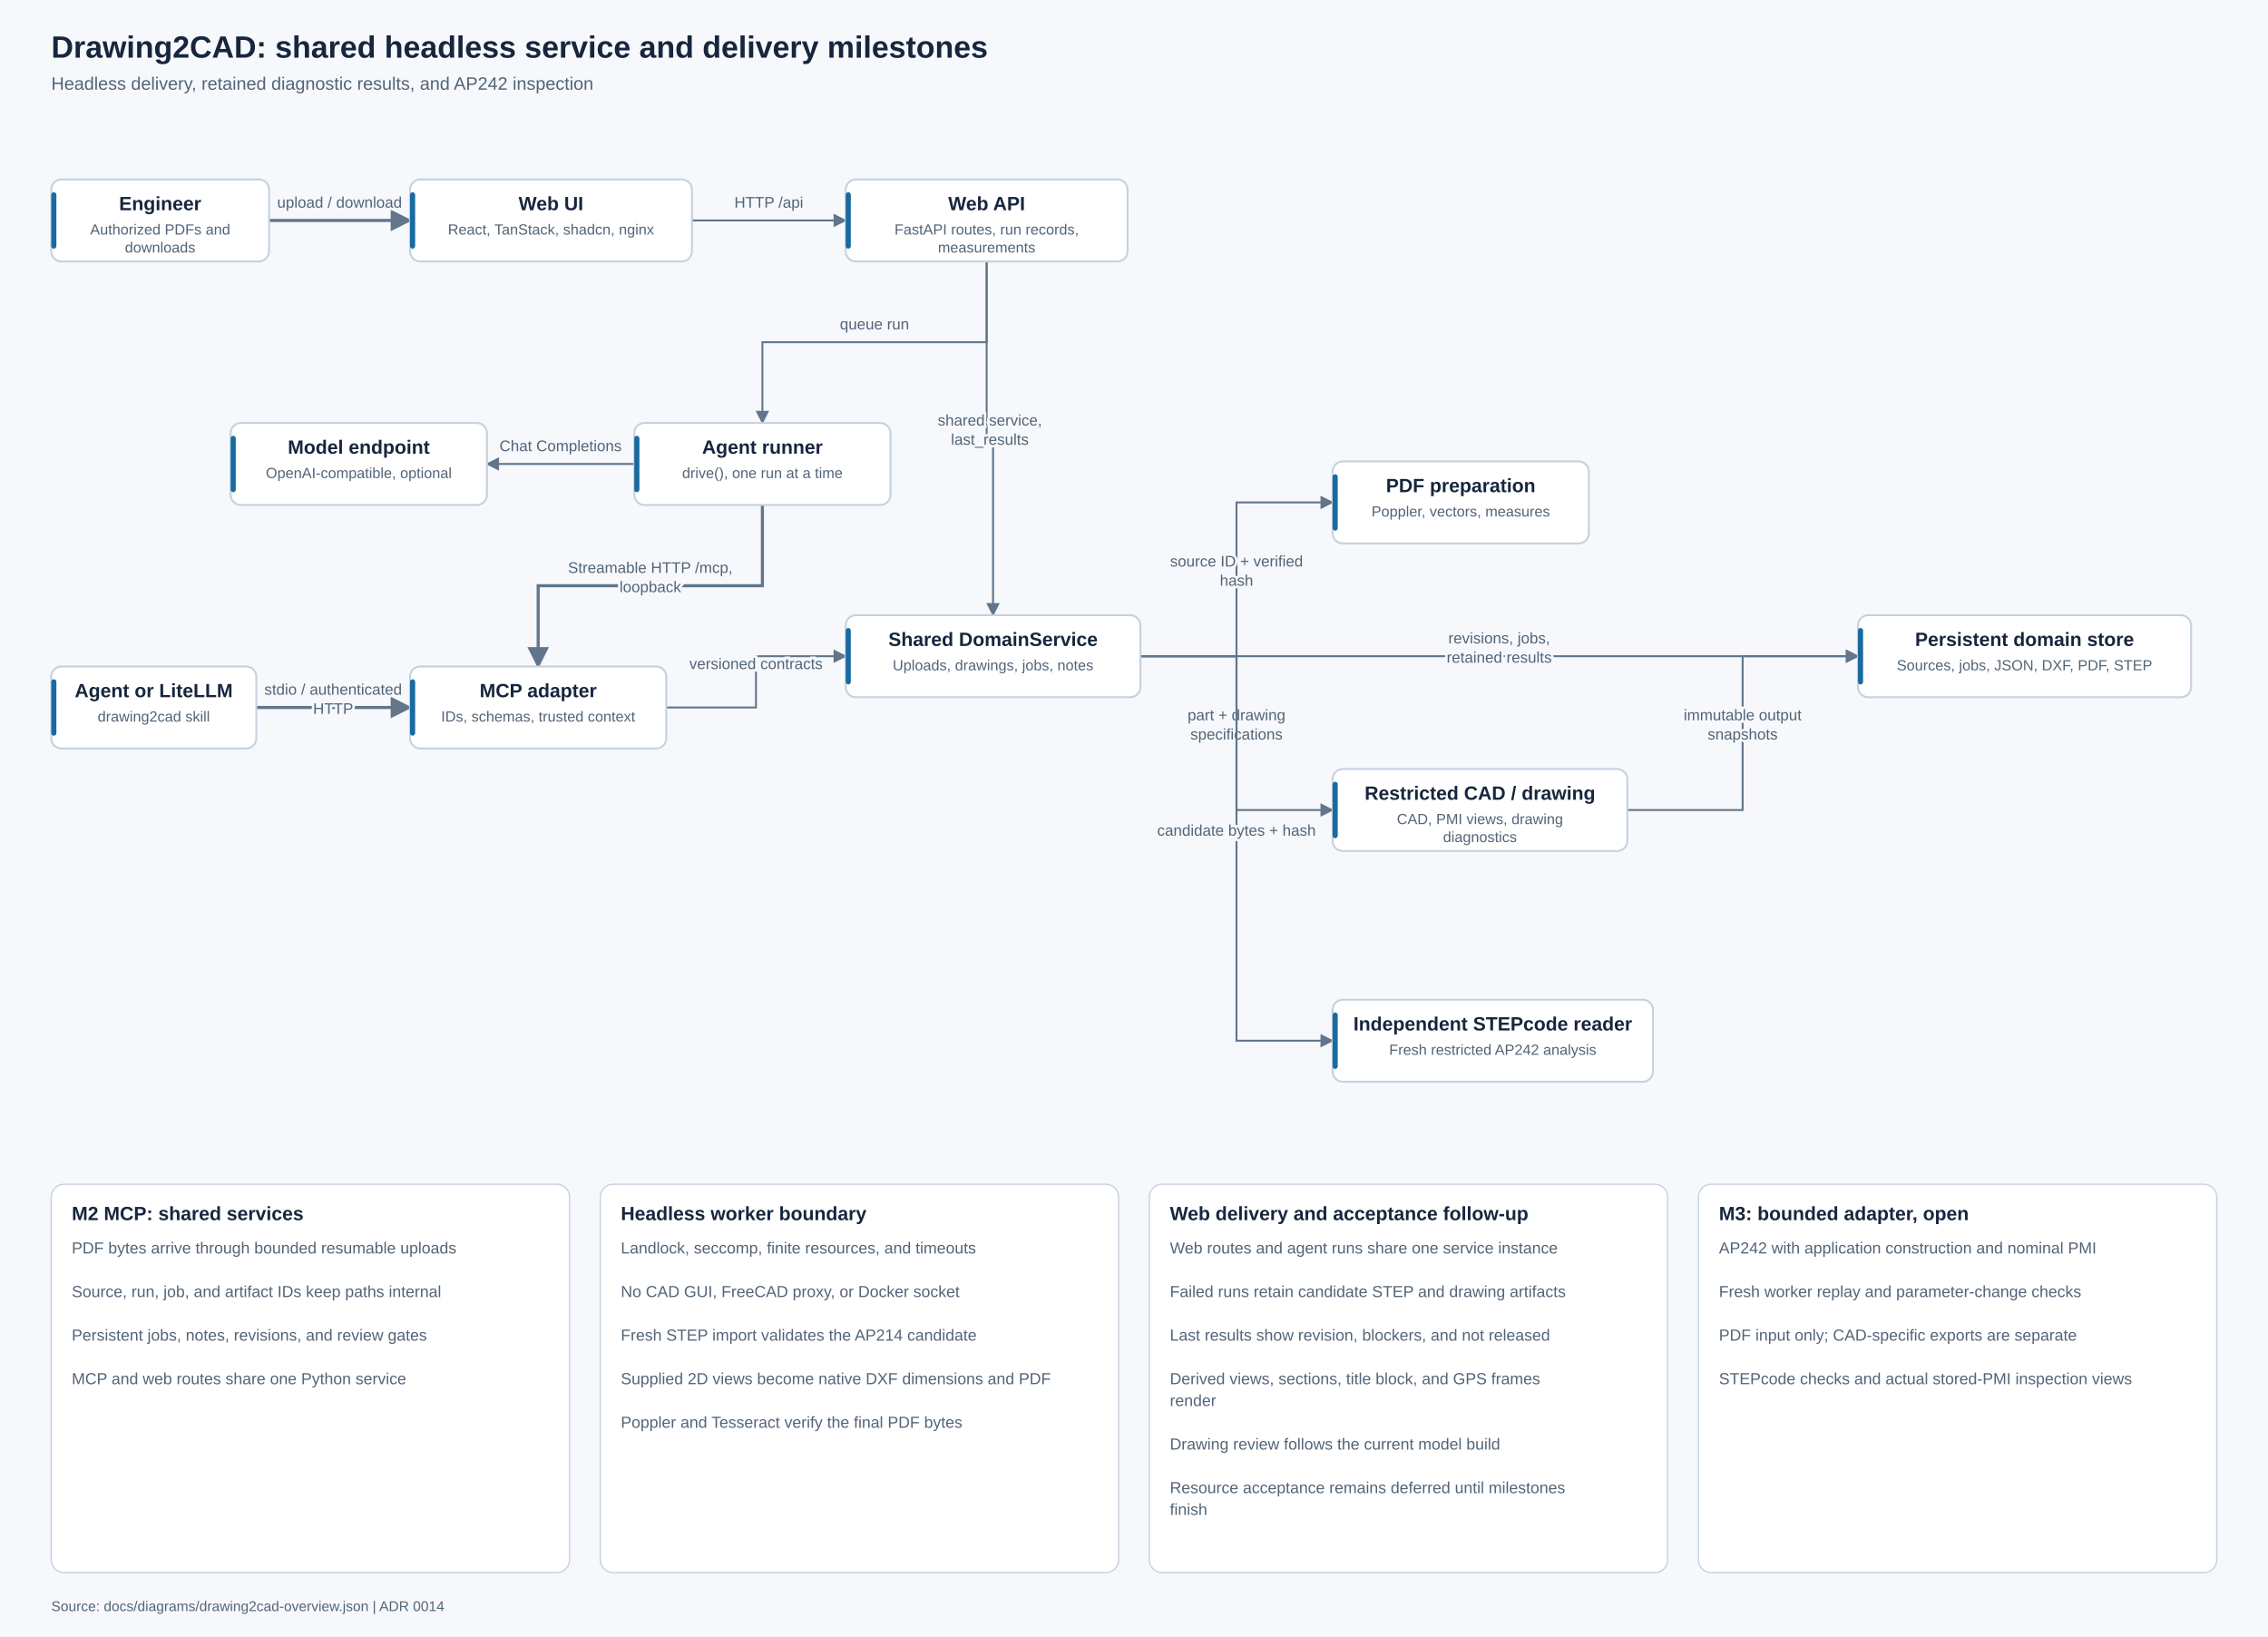
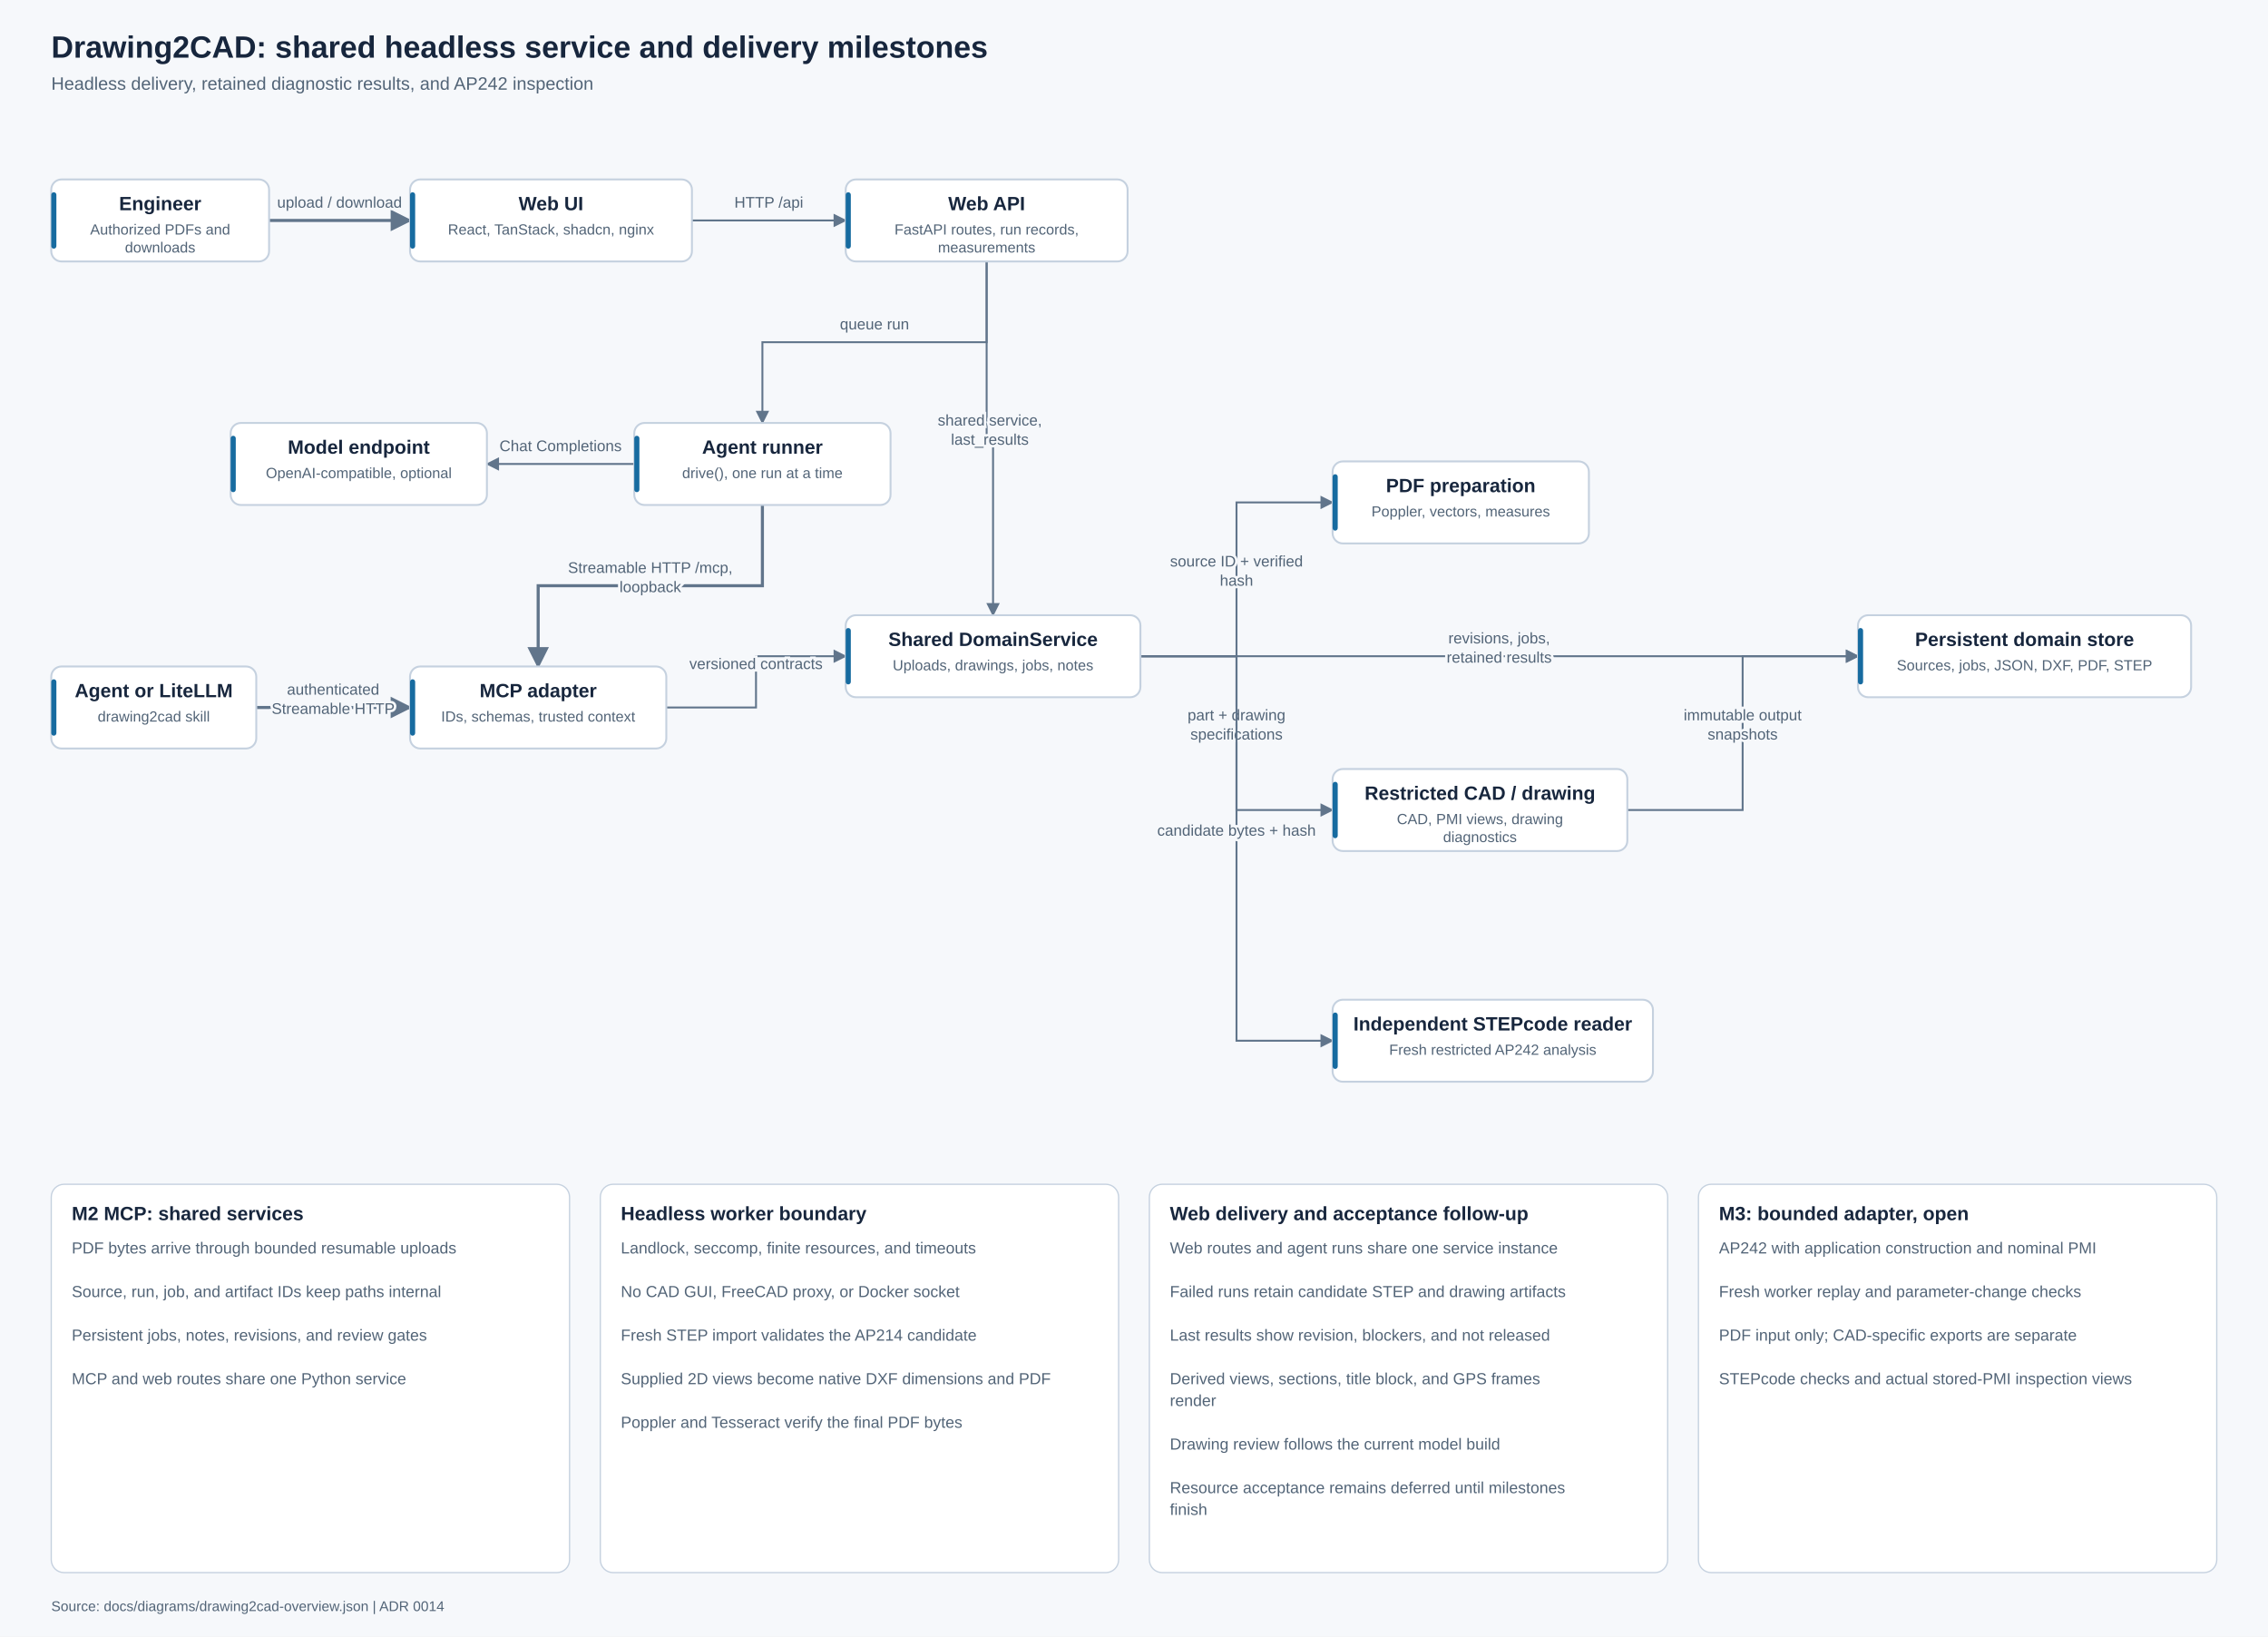
<svg xmlns="http://www.w3.org/2000/svg" viewBox="0 0 1770 1277" role="img" aria-labelledby="title desc">
  <rect width="1770" height="1277" fill="#f6f8fb" />
  <g font-family="Arial, Helvetica, sans-serif">
    <defs>
      <marker id="arrow" viewBox="0 0 10 10" refX="9" refY="5" markerWidth="7" markerHeight="7" orient="auto-start-reverse">
        <path d="M 0 0 L 10 5 L 0 10 z" fill="#61758b" />
      </marker>
    </defs>
    <text x="40" y="45" font-size="24" fill="#17263d" font-weight="700" text-anchor="start">Drawing2CAD: shared headless service and delivery milestones</text>
    <text x="40" y="70" font-size="14" fill="#526477" font-weight="400" text-anchor="start">Headless delivery, retained diagnostic results, and AP242 inspection</text>
    <path d="M210,172 H265 V172 H320" fill="none" stroke="#61758b" stroke-width="2.4" marker-end="url(#arrow)" />
    <text x="265" y="162" text-anchor="middle" font-size="12" fill="#526477" stroke="#f6f8fb" stroke-width="4" paint-order="stroke">upload / download</text>
    <path d="M540,172 H600 V172 H660" fill="none" stroke="#61758b" stroke-width="1.5" marker-end="url(#arrow)" />
    <text x="600" y="162" text-anchor="middle" font-size="12" fill="#526477" stroke="#f6f8fb" stroke-width="4" paint-order="stroke">HTTP /api</text>
    <path d="M770,204 V342 H775 V480" fill="none" stroke="#61758b" stroke-width="1.5" marker-end="url(#arrow)" />
    <text x="772.5" y="332" text-anchor="middle" font-size="12" fill="#526477" stroke="#f6f8fb" stroke-width="4" paint-order="stroke">shared service,</text>
    <text x="772.5" y="347" text-anchor="middle" font-size="12" fill="#526477" stroke="#f6f8fb" stroke-width="4" paint-order="stroke">last_results</text>
    <path d="M770,204 V267 H595 V330" fill="none" stroke="#61758b" stroke-width="1.5" marker-end="url(#arrow)" />
    <text x="682.5" y="257" text-anchor="middle" font-size="12" fill="#526477" stroke="#f6f8fb" stroke-width="4" paint-order="stroke">queue run</text>
    <path d="M495,362 H437.5 V362 H380" fill="none" stroke="#61758b" stroke-width="1.5" marker-end="url(#arrow)" />
    <text x="437.5" y="352" text-anchor="middle" font-size="12" fill="#526477" stroke="#f6f8fb" stroke-width="4" paint-order="stroke">Chat Completions</text>
    <path d="M595,394 V457 H420 V520" fill="none" stroke="#61758b" stroke-width="2.4" marker-end="url(#arrow)" />
    <text x="507.5" y="447" text-anchor="middle" font-size="12" fill="#526477" stroke="#f6f8fb" stroke-width="4" paint-order="stroke">Streamable HTTP /mcp,</text>
    <text x="507.5" y="462" text-anchor="middle" font-size="12" fill="#526477" stroke="#f6f8fb" stroke-width="4" paint-order="stroke">loopback</text>
    <path d="M200,552 H260 V552 H320" fill="none" stroke="#61758b" stroke-width="2.4" marker-end="url(#arrow)" />
-     <text x="260" y="542" text-anchor="middle" font-size="12" fill="#526477" stroke="#f6f8fb" stroke-width="4" paint-order="stroke">stdio / authenticated</text>
-     <text x="260" y="557" text-anchor="middle" font-size="12" fill="#526477" stroke="#f6f8fb" stroke-width="4" paint-order="stroke">HTTP</text>
+     <text x="260" y="542" text-anchor="middle" font-size="12" fill="#526477" stroke="#f6f8fb" stroke-width="4" paint-order="stroke">authenticated</text>
+     <text x="260" y="557" text-anchor="middle" font-size="12" fill="#526477" stroke="#f6f8fb" stroke-width="4" paint-order="stroke">Streamable HTTP</text>
    <path d="M520,552 H590 V512 H660" fill="none" stroke="#61758b" stroke-width="1.5" marker-end="url(#arrow)" />
    <text x="590" y="522" text-anchor="middle" font-size="12" fill="#526477" stroke="#f6f8fb" stroke-width="4" paint-order="stroke">versioned contracts</text>
    <path d="M890,512 H965 V392 H1040" fill="none" stroke="#61758b" stroke-width="1.5" marker-end="url(#arrow)" />
    <text x="965" y="442" text-anchor="middle" font-size="12" fill="#526477" stroke="#f6f8fb" stroke-width="4" paint-order="stroke">source ID + verified</text>
    <text x="965" y="457" text-anchor="middle" font-size="12" fill="#526477" stroke="#f6f8fb" stroke-width="4" paint-order="stroke">hash</text>
    <path d="M890,512 H965 V632 H1040" fill="none" stroke="#61758b" stroke-width="1.5" marker-end="url(#arrow)" />
    <text x="965" y="562" text-anchor="middle" font-size="12" fill="#526477" stroke="#f6f8fb" stroke-width="4" paint-order="stroke">part + drawing</text>
    <text x="965" y="577" text-anchor="middle" font-size="12" fill="#526477" stroke="#f6f8fb" stroke-width="4" paint-order="stroke">specifications</text>
    <path d="M890,512 H965 V812 H1040" fill="none" stroke="#61758b" stroke-width="1.5" marker-end="url(#arrow)" />
    <text x="965" y="652" text-anchor="middle" font-size="12" fill="#526477" stroke="#f6f8fb" stroke-width="4" paint-order="stroke">candidate bytes + hash</text>
    <path d="M890,512 H1170 V512 H1450" fill="none" stroke="#61758b" stroke-width="1.5" marker-end="url(#arrow)" />
    <text x="1170" y="502" text-anchor="middle" font-size="12" fill="#526477" stroke="#f6f8fb" stroke-width="4" paint-order="stroke">revisions, jobs,</text>
    <text x="1170" y="517" text-anchor="middle" font-size="12" fill="#526477" stroke="#f6f8fb" stroke-width="4" paint-order="stroke">retained results</text>
    <path d="M1270,632 H1360 V512 H1450" fill="none" stroke="#61758b" stroke-width="1.5" marker-end="url(#arrow)" />
    <text x="1360" y="562" text-anchor="middle" font-size="12" fill="#526477" stroke="#f6f8fb" stroke-width="4" paint-order="stroke">immutable output</text>
    <text x="1360" y="577" text-anchor="middle" font-size="12" fill="#526477" stroke="#f6f8fb" stroke-width="4" paint-order="stroke">snapshots</text>
    <g id="engineer">
      <rect x="40" y="140" width="170" height="64" rx="8" fill="#ffffff" stroke="#c5d1df" stroke-width="1.5" />
      <rect x="40" y="150" width="4" height="44" rx="2" fill="#176ba0" />
      <text x="125" y="164" font-size="15" fill="#17263d" font-weight="700" text-anchor="middle">Engineer</text>
      <text x="125" y="183" font-size="11.5" fill="#526477" font-weight="400" text-anchor="middle">Authorized PDFs and</text>
      <text x="125" y="197" font-size="11.5" fill="#526477" font-weight="400" text-anchor="middle">downloads</text>
    </g>
    <g id="webui">
      <rect x="320" y="140" width="220" height="64" rx="8" fill="#ffffff" stroke="#c5d1df" stroke-width="1.5" />
      <rect x="320" y="150" width="4" height="44" rx="2" fill="#176ba0" />
      <text x="430" y="164" font-size="15" fill="#17263d" font-weight="700" text-anchor="middle">Web UI</text>
      <text x="430" y="183" font-size="11.5" fill="#526477" font-weight="400" text-anchor="middle">React, TanStack, shadcn, nginx</text>
    </g>
    <g id="demoapi">
      <rect x="660" y="140" width="220" height="64" rx="8" fill="#ffffff" stroke="#c5d1df" stroke-width="1.5" />
      <rect x="660" y="150" width="4" height="44" rx="2" fill="#176ba0" />
      <text x="770" y="164" font-size="15" fill="#17263d" font-weight="700" text-anchor="middle">Web API</text>
      <text x="770" y="183" font-size="11.5" fill="#526477" font-weight="400" text-anchor="middle">FastAPI routes, run records,</text>
      <text x="770" y="197" font-size="11.5" fill="#526477" font-weight="400" text-anchor="middle">measurements</text>
    </g>
    <g id="demotools">
      <rect x="660" y="480" width="230" height="64" rx="8" fill="#ffffff" stroke="#c5d1df" stroke-width="1.5" />
      <rect x="660" y="490" width="4" height="44" rx="2" fill="#176ba0" />
      <text x="775" y="504" font-size="15" fill="#17263d" font-weight="700" text-anchor="middle">Shared DomainService</text>
      <text x="775" y="523" font-size="11.5" fill="#526477" font-weight="400" text-anchor="middle">Uploads, drawings, jobs, notes</text>
    </g>
    <g id="model">
      <rect x="180" y="330" width="200" height="64" rx="8" fill="#ffffff" stroke="#c5d1df" stroke-width="1.5" />
      <rect x="180" y="340" width="4" height="44" rx="2" fill="#176ba0" />
      <text x="280" y="354" font-size="15" fill="#17263d" font-weight="700" text-anchor="middle">Model endpoint</text>
      <text x="280" y="373" font-size="11.5" fill="#526477" font-weight="400" text-anchor="middle">OpenAI-compatible, optional</text>
    </g>
    <g id="runner">
      <rect x="495" y="330" width="200" height="64" rx="8" fill="#ffffff" stroke="#c5d1df" stroke-width="1.5" />
      <rect x="495" y="340" width="4" height="44" rx="2" fill="#176ba0" />
      <text x="595" y="354" font-size="15" fill="#17263d" font-weight="700" text-anchor="middle">Agent runner</text>
      <text x="595" y="373" font-size="11.5" fill="#526477" font-weight="400" text-anchor="middle">drive(), one run at a time</text>
    </g>
    <g id="agent">
      <rect x="40" y="520" width="160" height="64" rx="8" fill="#ffffff" stroke="#c5d1df" stroke-width="1.5" />
      <rect x="40" y="530" width="4" height="44" rx="2" fill="#176ba0" />
      <text x="120" y="544" font-size="15" fill="#17263d" font-weight="700" text-anchor="middle">Agent or LiteLLM</text>
      <text x="120" y="563" font-size="11.5" fill="#526477" font-weight="400" text-anchor="middle">drawing2cad skill</text>
    </g>
    <g id="mcp">
      <rect x="320" y="520" width="200" height="64" rx="8" fill="#ffffff" stroke="#c5d1df" stroke-width="1.5" />
      <rect x="320" y="530" width="4" height="44" rx="2" fill="#176ba0" />
      <text x="420" y="544" font-size="15" fill="#17263d" font-weight="700" text-anchor="middle">MCP adapter</text>
      <text x="420" y="563" font-size="11.5" fill="#526477" font-weight="400" text-anchor="middle">IDs, schemas, trusted context</text>
    </g>
    <g id="pdf">
      <rect x="1040" y="360" width="200" height="64" rx="8" fill="#ffffff" stroke="#c5d1df" stroke-width="1.5" />
      <rect x="1040" y="370" width="4" height="44" rx="2" fill="#176ba0" />
      <text x="1140" y="384" font-size="15" fill="#17263d" font-weight="700" text-anchor="middle">PDF preparation</text>
      <text x="1140" y="403" font-size="11.5" fill="#526477" font-weight="400" text-anchor="middle">Poppler, vectors, measures</text>
    </g>
    <g id="worker">
      <rect x="1040" y="600" width="230" height="64" rx="8" fill="#ffffff" stroke="#c5d1df" stroke-width="1.5" />
      <rect x="1040" y="610" width="4" height="44" rx="2" fill="#176ba0" />
      <text x="1155" y="624" font-size="15" fill="#17263d" font-weight="700" text-anchor="middle">Restricted CAD / drawing</text>
      <text x="1155" y="643" font-size="11.5" fill="#526477" font-weight="400" text-anchor="middle">CAD, PMI views, drawing</text>
      <text x="1155" y="657" font-size="11.5" fill="#526477" font-weight="400" text-anchor="middle">diagnostics</text>
    </g>
    <g id="analyzer">
      <rect x="1040" y="780" width="250" height="64" rx="8" fill="#ffffff" stroke="#c5d1df" stroke-width="1.5" />
      <rect x="1040" y="790" width="4" height="44" rx="2" fill="#176ba0" />
      <text x="1165" y="804" font-size="15" fill="#17263d" font-weight="700" text-anchor="middle">Independent STEPcode reader</text>
      <text x="1165" y="823" font-size="11.5" fill="#526477" font-weight="400" text-anchor="middle">Fresh restricted AP242 analysis</text>
    </g>
    <g id="artifacts">
      <rect x="1450" y="480" width="260" height="64" rx="8" fill="#ffffff" stroke="#c5d1df" stroke-width="1.5" />
      <rect x="1450" y="490" width="4" height="44" rx="2" fill="#176ba0" />
      <text x="1580" y="504" font-size="15" fill="#17263d" font-weight="700" text-anchor="middle">Persistent domain store</text>
      <text x="1580" y="523" font-size="11.5" fill="#526477" font-weight="400" text-anchor="middle">Sources, jobs, JSON, DXF, PDF, STEP</text>
    </g>
    <rect x="40" y="924" width="404.5" height="303" rx="10" fill="#ffffff" stroke="#c5d1df" />
    <text x="56" y="952" font-size="15" fill="#17263d" font-weight="700" text-anchor="start">M2 MCP: shared services</text>
    <text x="56" y="978" font-size="12.5" fill="#526477" font-weight="400" text-anchor="start">PDF bytes arrive through bounded resumable uploads</text>
    <text x="56" y="995" font-size="12.5" fill="#526477" font-weight="400" text-anchor="start" />
    <text x="56" y="1012" font-size="12.5" fill="#526477" font-weight="400" text-anchor="start">Source, run, job, and artifact IDs keep paths internal</text>
    <text x="56" y="1029" font-size="12.5" fill="#526477" font-weight="400" text-anchor="start" />
    <text x="56" y="1046" font-size="12.5" fill="#526477" font-weight="400" text-anchor="start">Persistent jobs, notes, revisions, and review gates</text>
    <text x="56" y="1063" font-size="12.5" fill="#526477" font-weight="400" text-anchor="start" />
    <text x="56" y="1080" font-size="12.5" fill="#526477" font-weight="400" text-anchor="start">MCP and web routes share one Python service</text>
    <text x="56" y="1097" font-size="12.5" fill="#526477" font-weight="400" text-anchor="start" />
    <rect x="468.5" y="924" width="404.5" height="303" rx="10" fill="#ffffff" stroke="#c5d1df" />
    <text x="484.5" y="952" font-size="15" fill="#17263d" font-weight="700" text-anchor="start">Headless worker boundary</text>
    <text x="484.5" y="978" font-size="12.5" fill="#526477" font-weight="400" text-anchor="start">Landlock, seccomp, finite resources, and timeouts</text>
    <text x="484.5" y="995" font-size="12.5" fill="#526477" font-weight="400" text-anchor="start" />
    <text x="484.5" y="1012" font-size="12.5" fill="#526477" font-weight="400" text-anchor="start">No CAD GUI, FreeCAD proxy, or Docker socket</text>
    <text x="484.5" y="1029" font-size="12.5" fill="#526477" font-weight="400" text-anchor="start" />
    <text x="484.5" y="1046" font-size="12.5" fill="#526477" font-weight="400" text-anchor="start">Fresh STEP import validates the AP214 candidate</text>
    <text x="484.5" y="1063" font-size="12.5" fill="#526477" font-weight="400" text-anchor="start" />
    <text x="484.5" y="1080" font-size="12.5" fill="#526477" font-weight="400" text-anchor="start">Supplied 2D views become native DXF dimensions and PDF</text>
    <text x="484.5" y="1097" font-size="12.5" fill="#526477" font-weight="400" text-anchor="start" />
    <text x="484.5" y="1114" font-size="12.5" fill="#526477" font-weight="400" text-anchor="start">Poppler and Tesseract verify the final PDF bytes</text>
    <text x="484.5" y="1131" font-size="12.5" fill="#526477" font-weight="400" text-anchor="start" />
    <rect x="897" y="924" width="404.5" height="303" rx="10" fill="#ffffff" stroke="#c5d1df" />
    <text x="913" y="952" font-size="15" fill="#17263d" font-weight="700" text-anchor="start">Web delivery and acceptance follow-up</text>
    <text x="913" y="978" font-size="12.5" fill="#526477" font-weight="400" text-anchor="start">Web routes and agent runs share one service instance</text>
    <text x="913" y="995" font-size="12.5" fill="#526477" font-weight="400" text-anchor="start" />
    <text x="913" y="1012" font-size="12.5" fill="#526477" font-weight="400" text-anchor="start">Failed runs retain candidate STEP and drawing artifacts</text>
    <text x="913" y="1029" font-size="12.5" fill="#526477" font-weight="400" text-anchor="start" />
    <text x="913" y="1046" font-size="12.5" fill="#526477" font-weight="400" text-anchor="start">Last results show revision, blockers, and not released</text>
    <text x="913" y="1063" font-size="12.5" fill="#526477" font-weight="400" text-anchor="start" />
    <text x="913" y="1080" font-size="12.5" fill="#526477" font-weight="400" text-anchor="start">Derived views, sections, title block, and GPS frames</text>
    <text x="913" y="1097" font-size="12.5" fill="#526477" font-weight="400" text-anchor="start">render</text>
    <text x="913" y="1114" font-size="12.5" fill="#526477" font-weight="400" text-anchor="start" />
    <text x="913" y="1131" font-size="12.5" fill="#526477" font-weight="400" text-anchor="start">Drawing review follows the current model build</text>
    <text x="913" y="1148" font-size="12.5" fill="#526477" font-weight="400" text-anchor="start" />
    <text x="913" y="1165" font-size="12.5" fill="#526477" font-weight="400" text-anchor="start">Resource acceptance remains deferred until milestones</text>
    <text x="913" y="1182" font-size="12.5" fill="#526477" font-weight="400" text-anchor="start">finish</text>
    <text x="913" y="1199" font-size="12.5" fill="#526477" font-weight="400" text-anchor="start" />
    <rect x="1325.5" y="924" width="404.5" height="303" rx="10" fill="#ffffff" stroke="#c5d1df" />
    <text x="1341.5" y="952" font-size="15" fill="#17263d" font-weight="700" text-anchor="start">M3: bounded adapter, open</text>
    <text x="1341.5" y="978" font-size="12.5" fill="#526477" font-weight="400" text-anchor="start">AP242 with application construction and nominal PMI</text>
    <text x="1341.5" y="995" font-size="12.5" fill="#526477" font-weight="400" text-anchor="start" />
    <text x="1341.5" y="1012" font-size="12.5" fill="#526477" font-weight="400" text-anchor="start">Fresh worker replay and parameter-change checks</text>
    <text x="1341.5" y="1029" font-size="12.5" fill="#526477" font-weight="400" text-anchor="start" />
    <text x="1341.5" y="1046" font-size="12.5" fill="#526477" font-weight="400" text-anchor="start">PDF input only; CAD-specific exports are separate</text>
    <text x="1341.5" y="1063" font-size="12.5" fill="#526477" font-weight="400" text-anchor="start" />
    <text x="1341.5" y="1080" font-size="12.5" fill="#526477" font-weight="400" text-anchor="start">STEPcode checks and actual stored-PMI inspection views</text>
    <text x="1341.5" y="1097" font-size="12.5" fill="#526477" font-weight="400" text-anchor="start" />
    <text x="40" y="1257" font-size="11" fill="#526477" font-weight="400" text-anchor="start">Source: docs/diagrams/drawing2cad-overview.json | ADR 0014</text>
  </g>
</svg>
